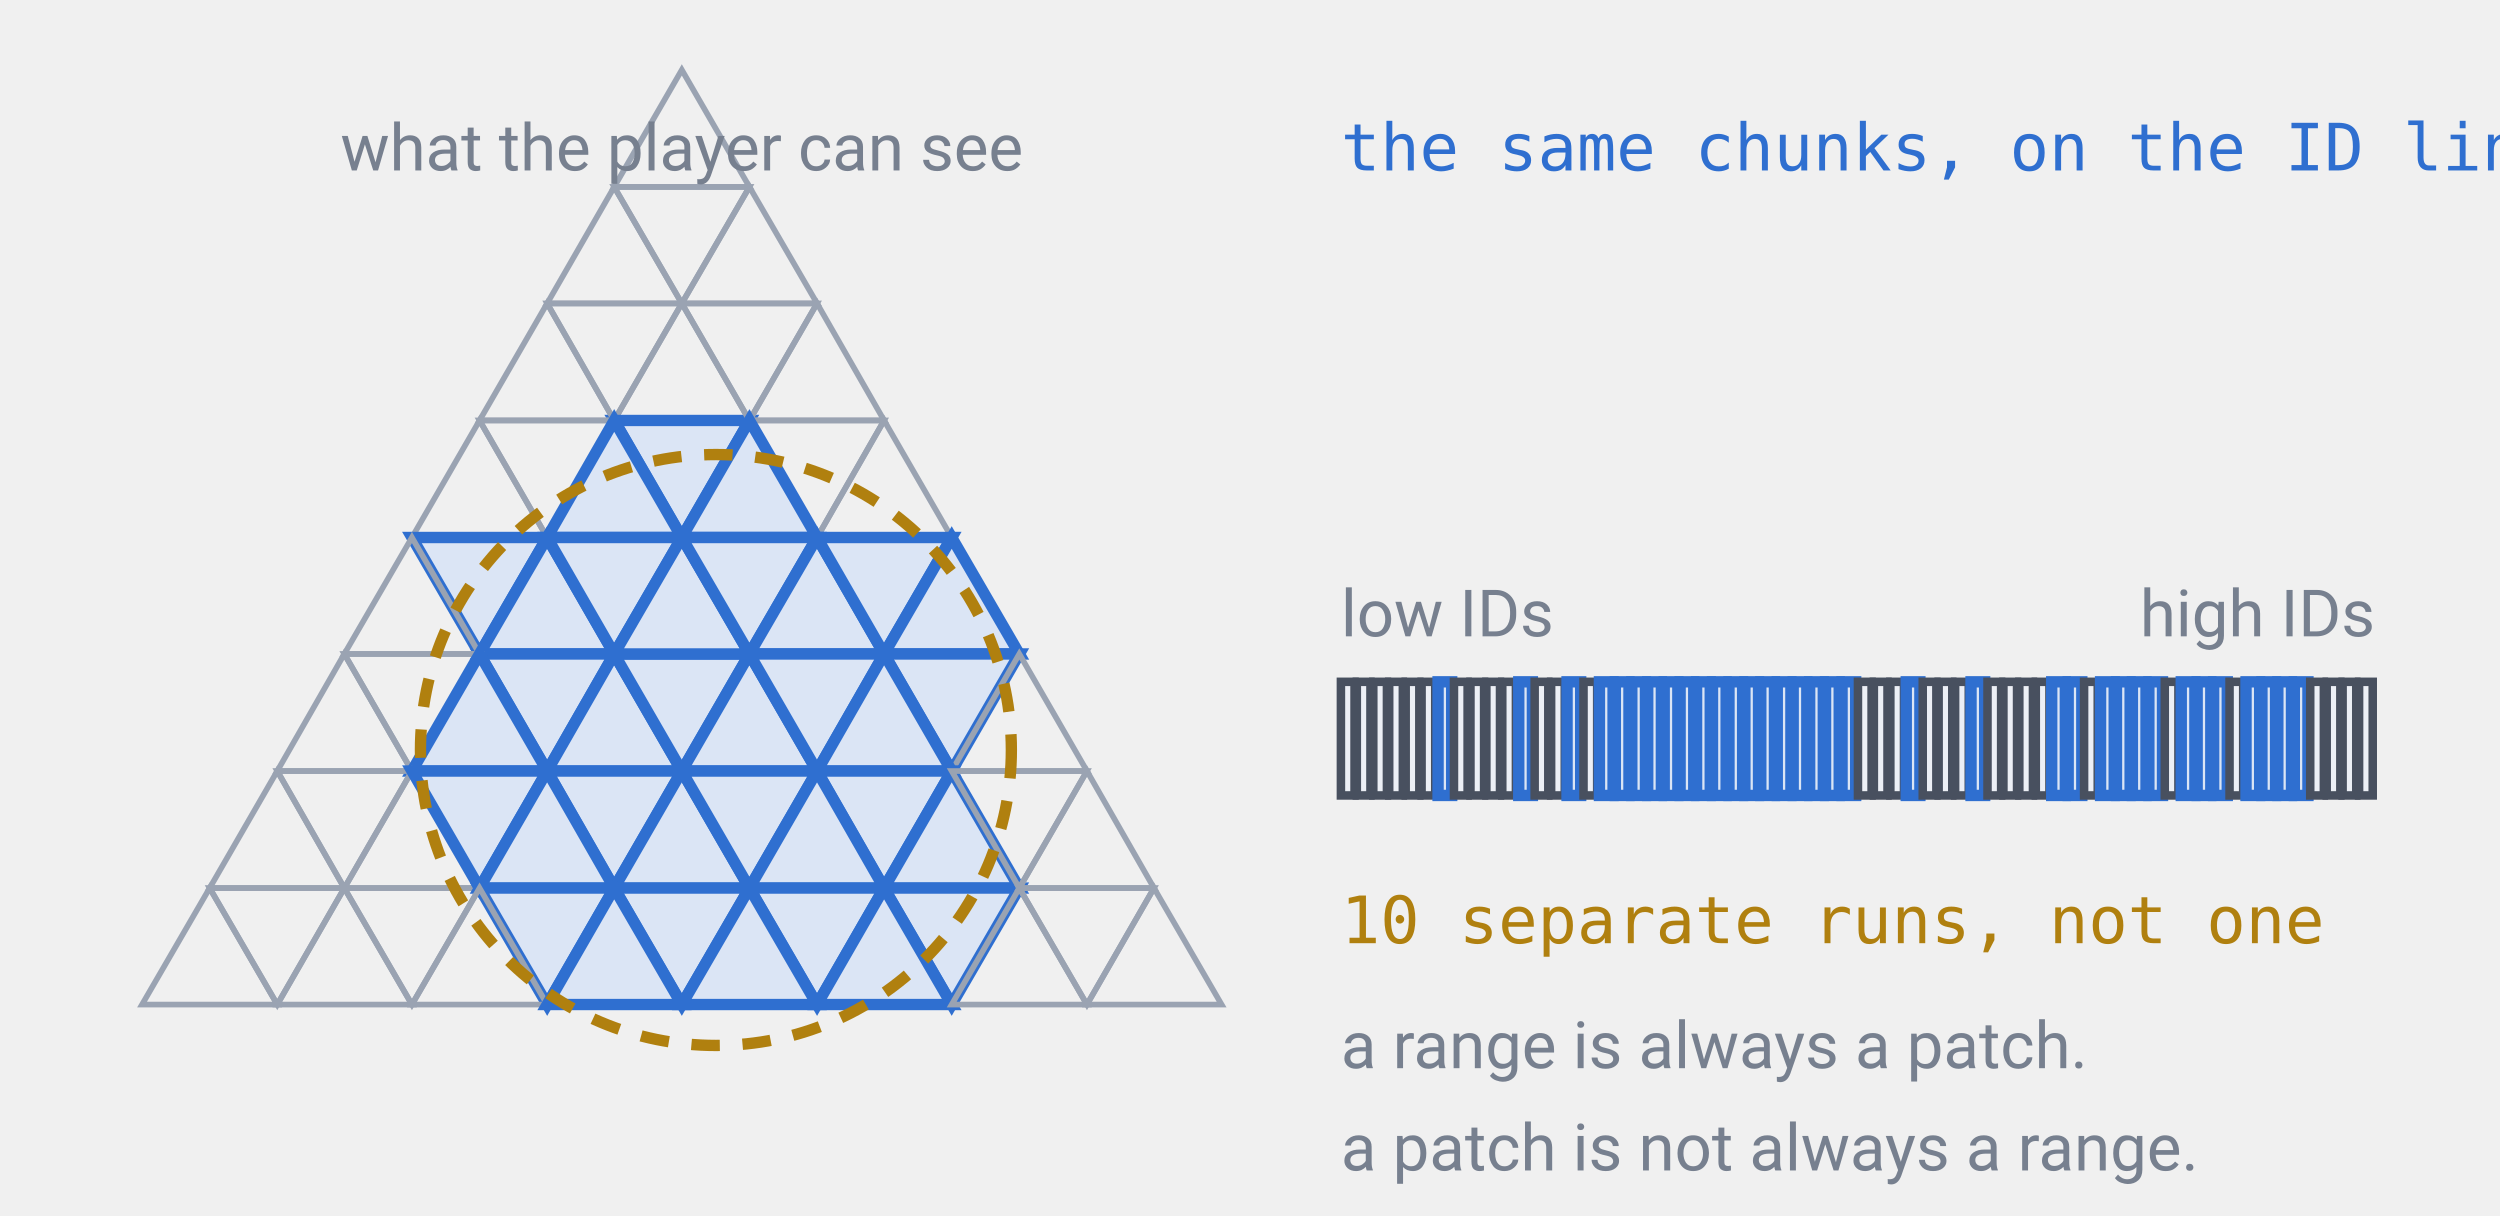
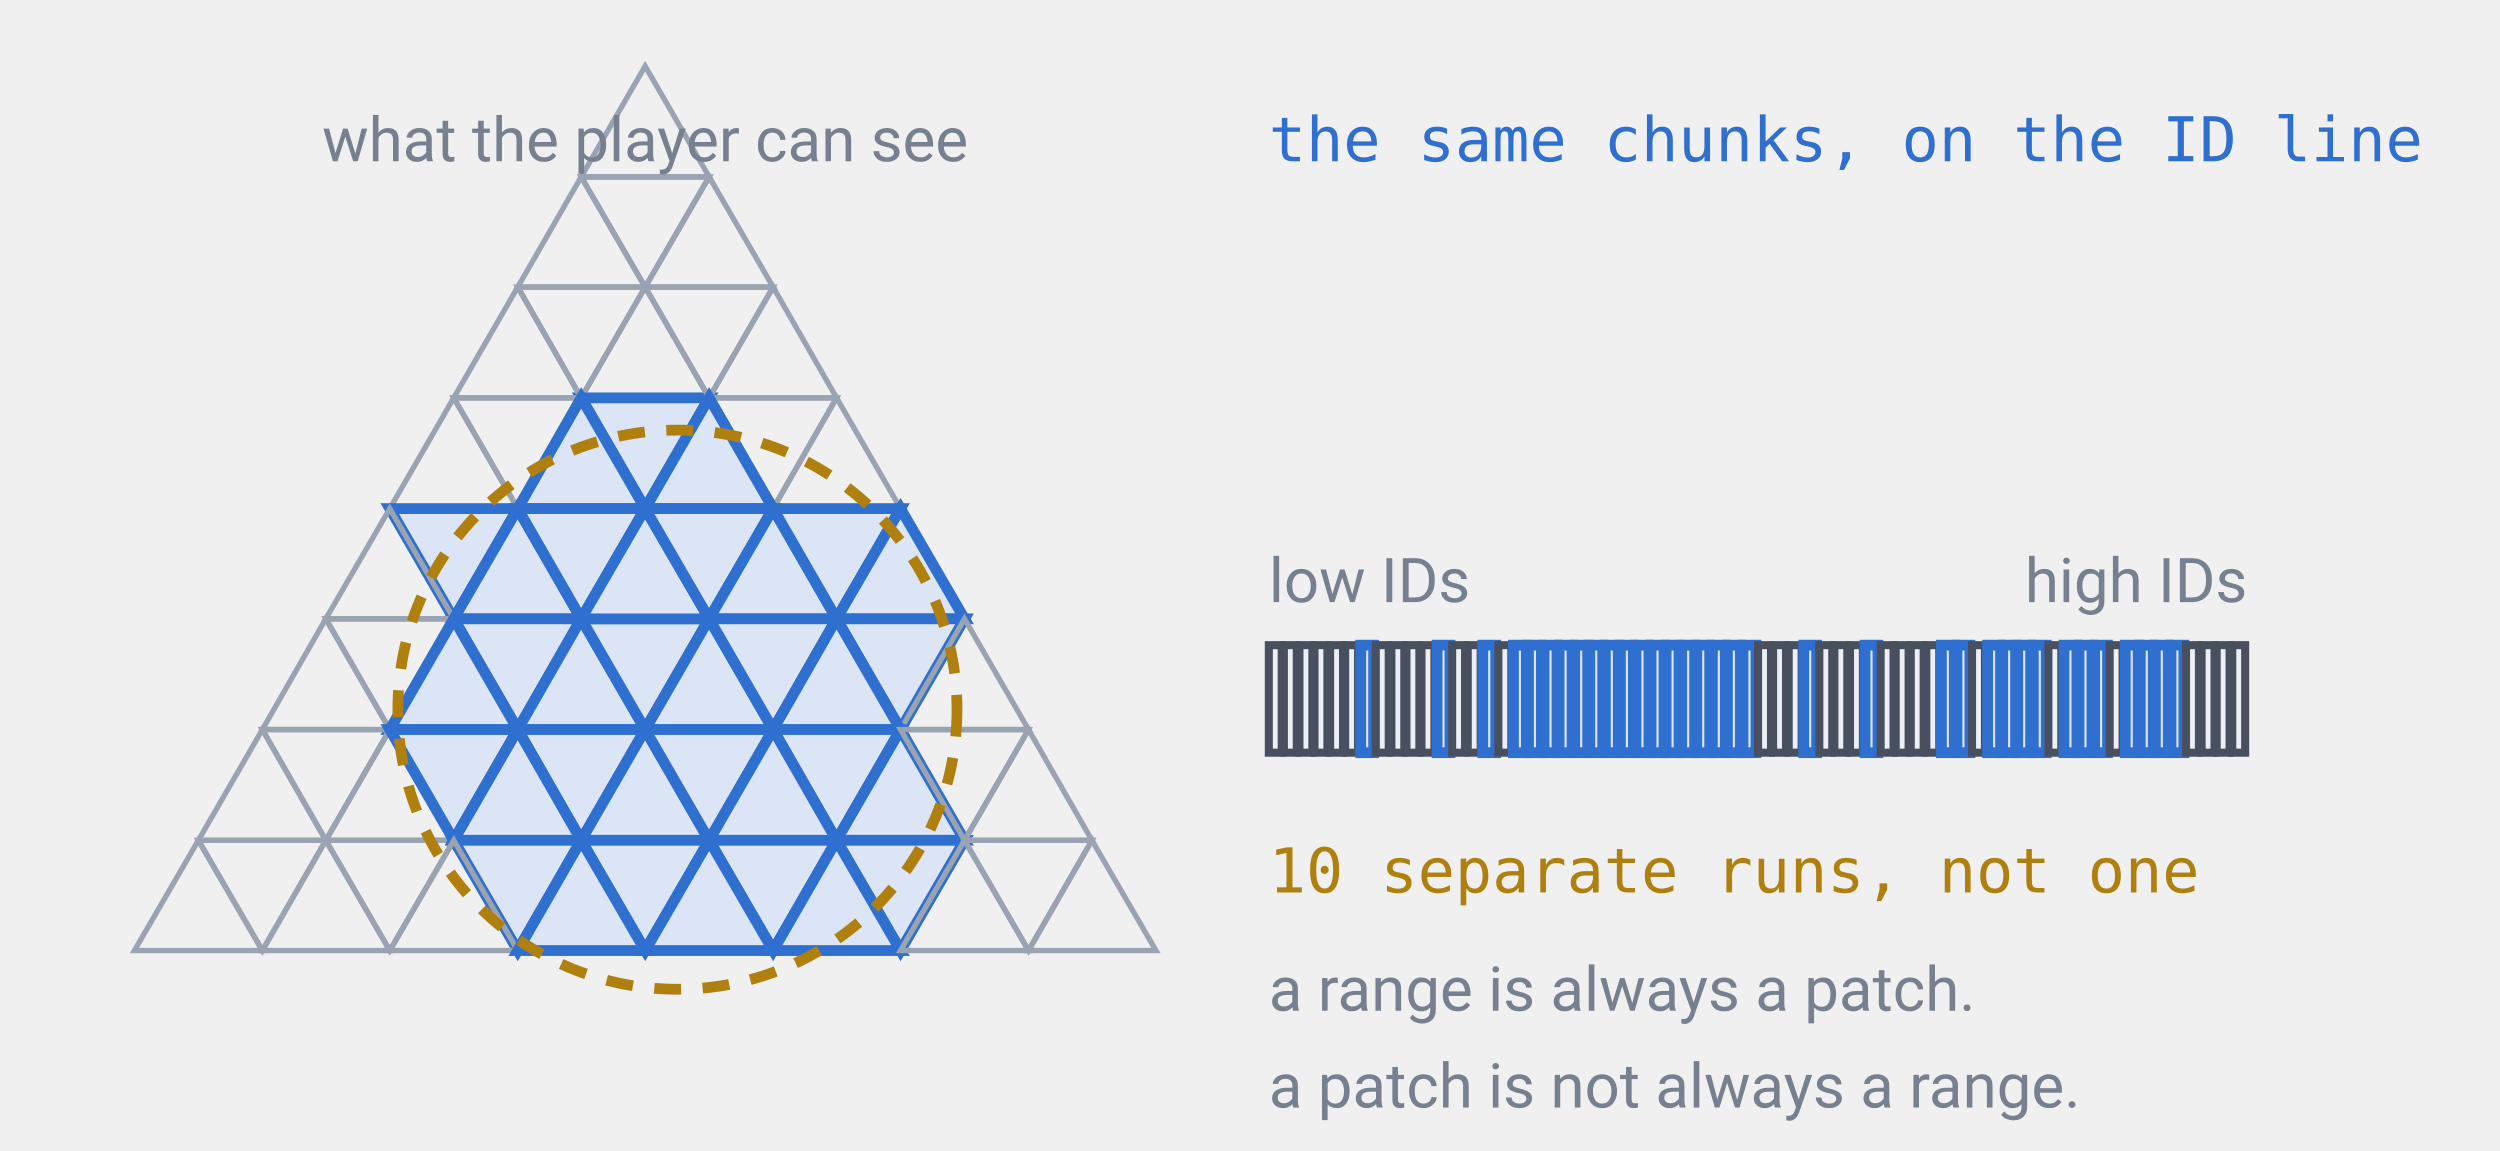
- <svg xmlns="http://www.w3.org/2000/svg" viewBox="0 0 440 214" width="440" height="214">
+ <svg xmlns="http://www.w3.org/2000/svg" viewBox="0 0 465 214" width="465" height="214">
  <style>
  .cf-l{stroke:#9aa3b2;fill:none;stroke-width:1}
  .cf-m{stroke:#48505f;fill:none;stroke-width:1.5}
  .cf-fill{fill:#eceff5;stroke:#48505f;stroke-width:1.5}
  .cf-a{stroke:#2f6fd0;fill:none;stroke-width:2}
  .cf-af{fill:#dbe5f5;stroke:#2f6fd0;stroke-width:2}
  .cf-g{stroke:#b0800f;fill:none;stroke-width:2}
  .cf-gf{fill:#f5ead0;stroke:#b0800f;stroke-width:2}
  .cf-void{fill:#ffffff;stroke:#48505f;stroke-width:1.5}
  text{font-family:ui-sans-serif,-apple-system,"Segoe UI",Roboto,Helvetica,sans-serif;font-size:12px;fill:#39404d}
  text.cf-d{fill:#77808f;font-size:11.5px}
  text.cf-c{font-family:ui-monospace,SFMono-Regular,Menlo,Consolas,monospace;font-size:11.5px;fill:#2f6fd0}
  text.cf-gd{font-family:ui-monospace,SFMono-Regular,Menlo,Consolas,monospace;font-size:11.5px;fill:#b0800f}
  text.cf-big{font-size:14px;font-weight:600}
  @media (prefers-color-scheme:dark){
    .cf-l{stroke:#5c6577} .cf-m{stroke:#aeb6c4} .cf-fill{fill:#1b2333;stroke:#aeb6c4}
    .cf-a{stroke:#6aa2f0} .cf-af{fill:#1a2942;stroke:#6aa2f0}
    .cf-g{stroke:#e0b355} .cf-gf{fill:#2a2210;stroke:#e0b355}
    .cf-void{fill:#0f141d;stroke:#aeb6c4}
    text{fill:#d3d9e4} text.cf-d{fill:#98a1b2} text.cf-c{fill:#6aa2f0} text.cf-gd{fill:#e0b355}
  }
</style>
  <polygon class="cf-l" points="120.0,12.3 108.1,32.9 131.9,32.9" />
  <polygon class="cf-l" points="108.1,32.9 120.0,53.4 131.9,32.9" />
  <polygon class="cf-l" points="108.1,32.9 96.3,53.4 120.0,53.4" />
  <polygon class="cf-l" points="131.9,32.9 120.0,53.4 143.8,53.4" />
  <polygon class="cf-l" points="96.3,53.4 108.1,74.0 120.0,53.4" />
  <polygon class="cf-l" points="108.1,74.0 131.9,74.0 120.0,53.4" />
  <polygon class="cf-af" points="108.1,74.0 120.0,94.6 131.9,74.0" />
  <polygon class="cf-l" points="120.0,53.4 131.9,74.0 143.8,53.4" />
  <polygon class="cf-l" points="96.3,53.4 84.4,74.0 108.1,74.0" />
  <polygon class="cf-l" points="84.4,74.0 96.3,94.6 108.1,74.0" />
  <polygon class="cf-l" points="84.4,74.0 72.5,94.6 96.3,94.6" />
  <polygon class="cf-af" points="108.1,74.0 96.3,94.6 120.0,94.6" />
  <polygon class="cf-l" points="143.8,53.4 131.9,74.0 155.6,74.0" />
  <polygon class="cf-l" points="131.9,74.0 143.8,94.6 155.6,74.0" />
  <polygon class="cf-af" points="131.9,74.0 120.0,94.6 143.8,94.6" />
  <polygon class="cf-l" points="155.6,74.0 143.8,94.6 167.5,94.6" />
  <polygon class="cf-af" points="72.5,94.6 84.4,115.1 96.3,94.6" />
  <polygon class="cf-af" points="84.4,115.1 108.1,115.1 96.3,94.6" />
  <polygon class="cf-af" points="84.4,115.1 96.3,135.7 108.1,115.1" />
  <polygon class="cf-af" points="96.3,94.6 108.1,115.1 120.0,94.6" />
  <polygon class="cf-af" points="96.3,135.7 120.0,135.7 108.1,115.1" />
  <polygon class="cf-af" points="120.0,135.7 131.9,115.1 108.1,115.1" />
  <polygon class="cf-af" points="120.0,135.7 143.8,135.7 131.9,115.1" />
  <polygon class="cf-af" points="108.1,115.1 131.9,115.1 120.0,94.6" />
  <polygon class="cf-af" points="96.3,135.7 108.1,156.3 120.0,135.7" />
  <polygon class="cf-af" points="108.1,156.3 131.9,156.3 120.0,135.7" />
  <polygon class="cf-af" points="108.1,156.3 120.0,176.8 131.9,156.3" />
  <polygon class="cf-af" points="120.0,135.7 131.9,156.3 143.8,135.7" />
  <polygon class="cf-af" points="120.0,94.6 131.9,115.1 143.8,94.6" />
  <polygon class="cf-af" points="131.9,115.1 155.6,115.1 143.8,94.6" />
  <polygon class="cf-af" points="131.9,115.1 143.8,135.7 155.6,115.1" />
  <polygon class="cf-af" points="143.8,94.6 155.6,115.1 167.5,94.6" />
  <polygon class="cf-l" points="72.5,94.6 60.6,115.1 84.4,115.1" />
  <polygon class="cf-l" points="60.6,115.1 72.5,135.7 84.4,115.1" />
  <polygon class="cf-l" points="60.6,115.1 48.8,135.7 72.5,135.7" />
  <polygon class="cf-af" points="84.4,115.1 72.5,135.7 96.3,135.7" />
  <polygon class="cf-l" points="48.8,135.7 60.6,156.3 72.5,135.7" />
  <polygon class="cf-l" points="60.6,156.3 84.4,156.3 72.5,135.7" />
  <polygon class="cf-l" points="60.6,156.3 72.5,176.8 84.4,156.3" />
  <polygon class="cf-af" points="72.5,135.7 84.4,156.3 96.3,135.7" />
  <polygon class="cf-l" points="48.8,135.7 36.9,156.3 60.6,156.3" />
  <polygon class="cf-l" points="36.9,156.3 48.8,176.8 60.6,156.3" />
  <polygon class="cf-l" points="36.9,156.3 25.0,176.8 48.8,176.8" />
  <polygon class="cf-l" points="60.6,156.3 48.8,176.8 72.5,176.8" />
  <polygon class="cf-af" points="96.3,135.7 84.4,156.3 108.1,156.3" />
  <polygon class="cf-af" points="84.4,156.3 96.3,176.8 108.1,156.3" />
  <polygon class="cf-l" points="84.4,156.3 72.5,176.8 96.3,176.8" />
  <polygon class="cf-af" points="108.1,156.3 96.3,176.8 120.0,176.8" />
  <polygon class="cf-af" points="167.5,94.6 155.6,115.1 179.4,115.1" />
  <polygon class="cf-af" points="155.6,115.1 167.5,135.7 179.4,115.1" />
  <polygon class="cf-af" points="155.6,115.1 143.8,135.7 167.5,135.7" />
  <polygon class="cf-l" points="179.4,115.1 167.5,135.7 191.3,135.7" />
  <polygon class="cf-af" points="143.8,135.7 155.6,156.3 167.5,135.7" />
  <polygon class="cf-af" points="155.6,156.3 179.4,156.3 167.5,135.7" />
  <polygon class="cf-af" points="155.6,156.3 167.5,176.8 179.4,156.3" />
  <polygon class="cf-l" points="167.5,135.7 179.4,156.3 191.3,135.7" />
  <polygon class="cf-af" points="143.8,135.7 131.9,156.3 155.6,156.3" />
  <polygon class="cf-af" points="131.9,156.3 143.8,176.8 155.6,156.3" />
  <polygon class="cf-af" points="131.9,156.3 120.0,176.8 143.8,176.8" />
  <polygon class="cf-af" points="155.6,156.3 143.8,176.8 167.5,176.8" />
  <polygon class="cf-l" points="191.3,135.7 179.4,156.3 203.1,156.3" />
  <polygon class="cf-l" points="179.4,156.3 191.3,176.8 203.1,156.3" />
  <polygon class="cf-l" points="179.4,156.3 167.5,176.8 191.3,176.8" />
  <polygon class="cf-l" points="203.1,156.3 191.3,176.8 215.0,176.8" />
  <circle class="cf-g" cx="126" cy="132" r="52" stroke-dasharray="5 4" />
  <text class="cf-d" x="120" y="30" text-anchor="middle">what the player can see</text>
  <text class="cf-c" x="236" y="30">the same chunks, on the ID line</text>
  <rect class="cf-fill" x="236.0" y="120" width="2.4" height="20" />
  <rect class="cf-fill" x="238.8" y="120" width="2.4" height="20" />
  <rect class="cf-fill" x="241.7" y="120" width="2.4" height="20" />
  <rect class="cf-fill" x="244.5" y="120" width="2.4" height="20" />
  <rect class="cf-fill" x="247.4" y="120" width="2.4" height="20" />
  <rect class="cf-fill" x="250.2" y="120" width="2.4" height="20" />
  <rect class="cf-af" x="253.1" y="120" width="2.4" height="20" />
  <rect class="cf-fill" x="255.9" y="120" width="2.4" height="20" />
  <rect class="cf-fill" x="258.8" y="120" width="2.4" height="20" />
  <rect class="cf-fill" x="261.6" y="120" width="2.4" height="20" />
  <rect class="cf-fill" x="264.4" y="120" width="2.4" height="20" />
  <rect class="cf-af" x="267.3" y="120" width="2.4" height="20" />
  <rect class="cf-fill" x="270.1" y="120" width="2.4" height="20" />
  <rect class="cf-fill" x="273.0" y="120" width="2.4" height="20" />
  <rect class="cf-af" x="275.8" y="120" width="2.4" height="20" />
  <rect class="cf-fill" x="278.7" y="120" width="2.4" height="20" />
  <rect class="cf-af" x="281.5" y="120" width="2.4" height="20" />
  <rect class="cf-af" x="284.3" y="120" width="2.4" height="20" />
  <rect class="cf-af" x="287.2" y="120" width="2.4" height="20" />
  <rect class="cf-af" x="290.0" y="120" width="2.4" height="20" />
  <rect class="cf-af" x="292.9" y="120" width="2.4" height="20" />
  <rect class="cf-af" x="295.7" y="120" width="2.4" height="20" />
  <rect class="cf-af" x="298.6" y="120" width="2.4" height="20" />
  <rect class="cf-af" x="301.4" y="120" width="2.4" height="20" />
  <rect class="cf-af" x="304.3" y="120" width="2.4" height="20" />
  <rect class="cf-af" x="307.1" y="120" width="2.4" height="20" />
  <rect class="cf-af" x="309.9" y="120" width="2.4" height="20" />
  <rect class="cf-af" x="312.8" y="120" width="2.4" height="20" />
  <rect class="cf-af" x="315.6" y="120" width="2.4" height="20" />
  <rect class="cf-af" x="318.5" y="120" width="2.4" height="20" />
  <rect class="cf-af" x="321.3" y="120" width="2.4" height="20" />
  <rect class="cf-af" x="324.2" y="120" width="2.4" height="20" />
  <rect class="cf-fill" x="327.0" y="120" width="2.4" height="20" />
  <rect class="cf-fill" x="329.8" y="120" width="2.4" height="20" />
  <rect class="cf-fill" x="332.7" y="120" width="2.4" height="20" />
  <rect class="cf-af" x="335.5" y="120" width="2.4" height="20" />
  <rect class="cf-fill" x="338.4" y="120" width="2.4" height="20" />
  <rect class="cf-fill" x="341.2" y="120" width="2.4" height="20" />
  <rect class="cf-fill" x="344.1" y="120" width="2.4" height="20" />
  <rect class="cf-af" x="346.9" y="120" width="2.4" height="20" />
  <rect class="cf-fill" x="349.8" y="120" width="2.4" height="20" />
  <rect class="cf-fill" x="352.6" y="120" width="2.4" height="20" />
  <rect class="cf-fill" x="355.4" y="120" width="2.4" height="20" />
  <rect class="cf-fill" x="358.3" y="120" width="2.4" height="20" />
  <rect class="cf-af" x="361.1" y="120" width="2.4" height="20" />
  <rect class="cf-af" x="364.0" y="120" width="2.4" height="20" />
  <rect class="cf-fill" x="366.8" y="120" width="2.4" height="20" />
  <rect class="cf-af" x="369.7" y="120" width="2.4" height="20" />
  <rect class="cf-af" x="372.5" y="120" width="2.4" height="20" />
  <rect class="cf-af" x="375.3" y="120" width="2.4" height="20" />
  <rect class="cf-af" x="378.2" y="120" width="2.4" height="20" />
  <rect class="cf-fill" x="381.0" y="120" width="2.4" height="20" />
  <rect class="cf-af" x="383.9" y="120" width="2.4" height="20" />
  <rect class="cf-af" x="386.7" y="120" width="2.4" height="20" />
  <rect class="cf-af" x="389.6" y="120" width="2.4" height="20" />
  <rect class="cf-fill" x="392.4" y="120" width="2.4" height="20" />
  <rect class="cf-af" x="395.3" y="120" width="2.4" height="20" />
  <rect class="cf-af" x="398.1" y="120" width="2.4" height="20" />
  <rect class="cf-af" x="400.9" y="120" width="2.4" height="20" />
  <rect class="cf-af" x="403.8" y="120" width="2.4" height="20" />
  <rect class="cf-fill" x="406.6" y="120" width="2.4" height="20" />
  <rect class="cf-fill" x="409.5" y="120" width="2.4" height="20" />
  <rect class="cf-fill" x="412.3" y="120" width="2.4" height="20" />
  <rect class="cf-fill" x="415.2" y="120" width="2.4" height="20" />
  <text class="cf-d" x="236" y="112">low IDs</text>
  <text class="cf-d" x="418.0" y="112" text-anchor="end">high IDs</text>
  <text class="cf-gd" x="236" y="166">10 separate runs, not one</text>
  <text class="cf-d" x="236" y="188">a range is always a patch.</text>
  <text class="cf-d" x="236" y="206">a patch is not always a range.</text>
</svg>
